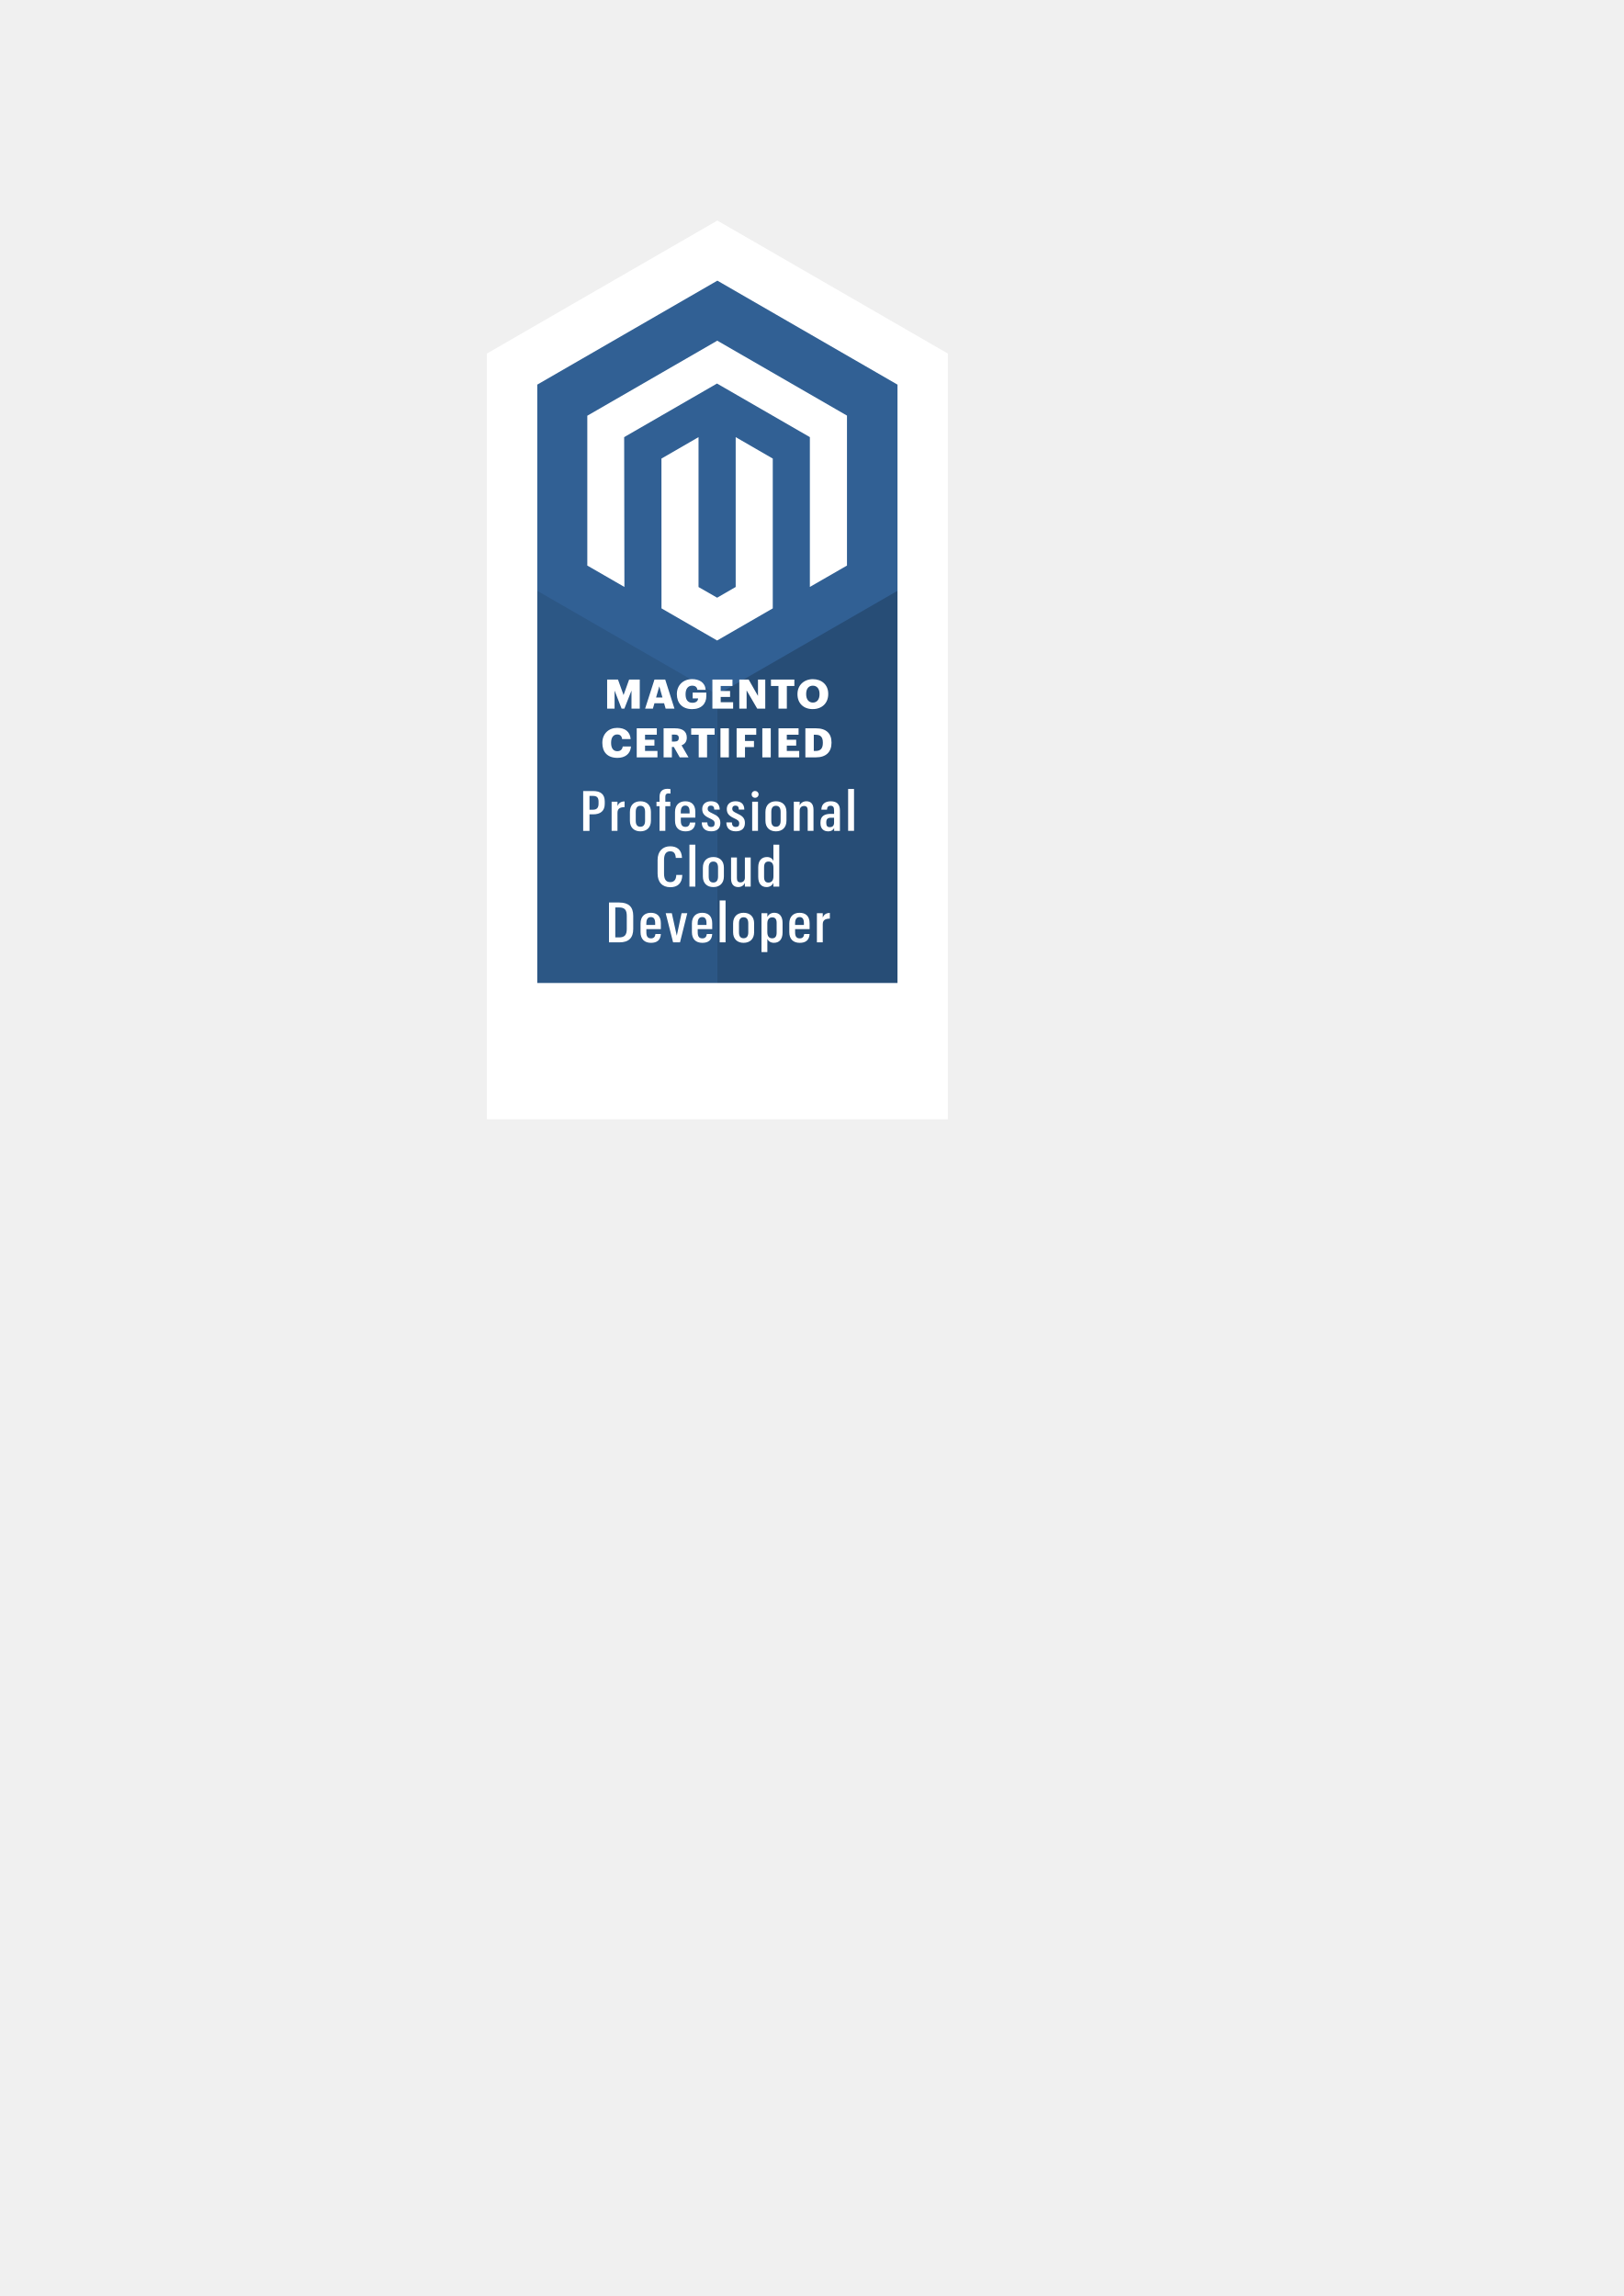
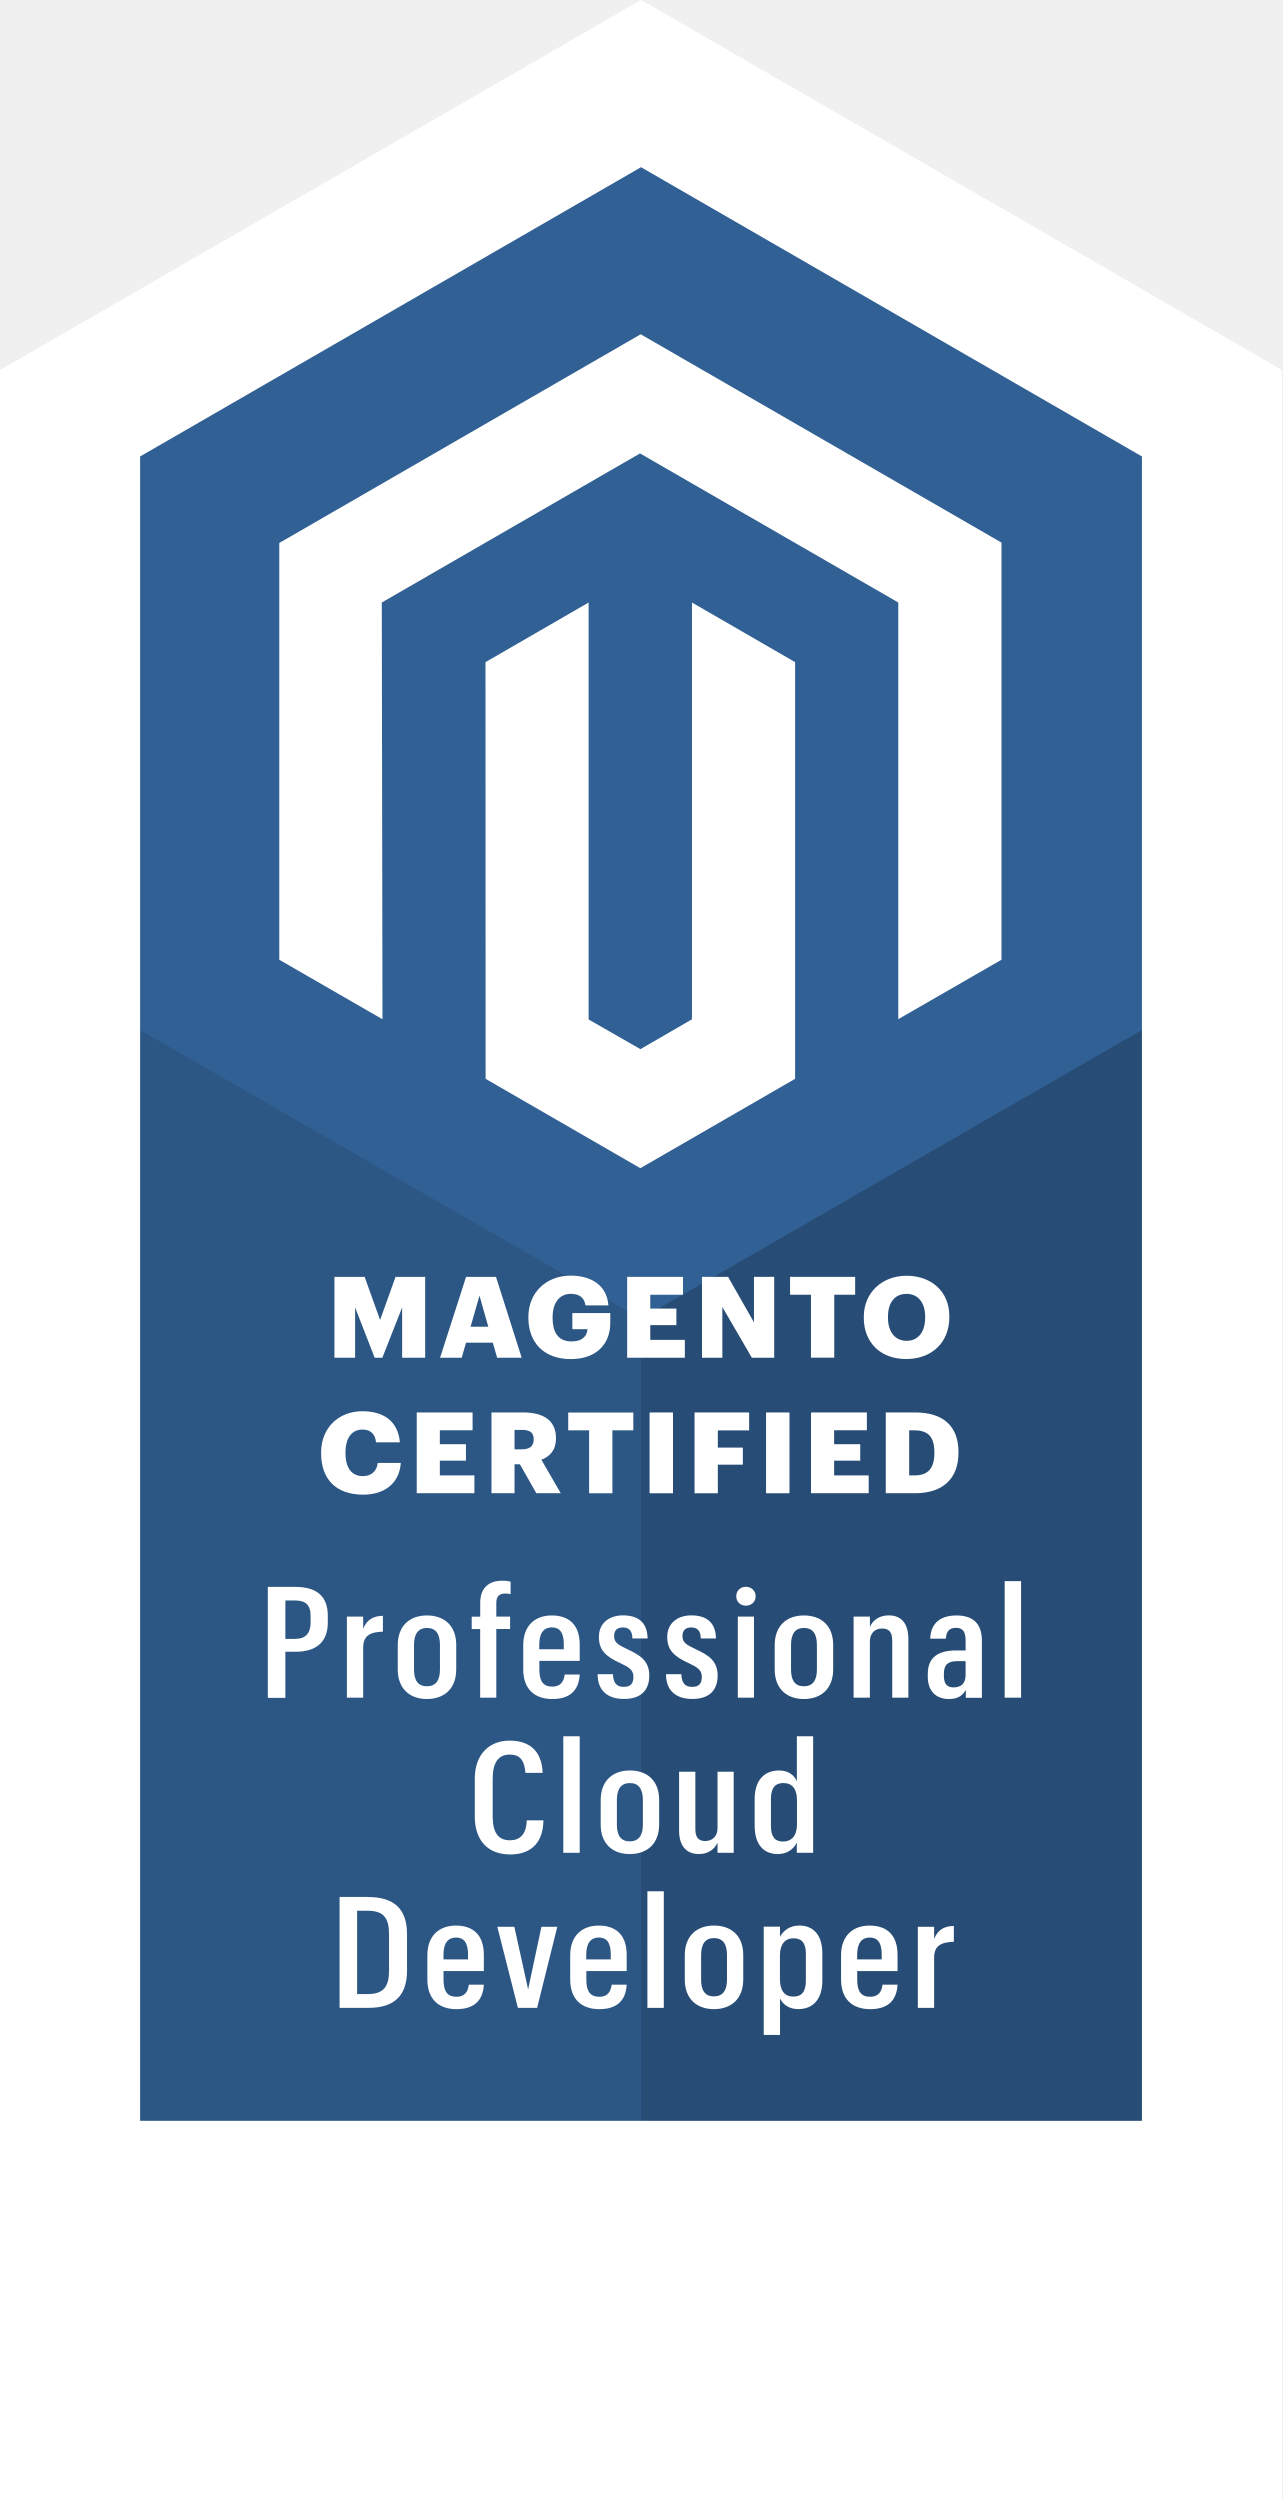
- <svg xmlns="http://www.w3.org/2000/svg" viewBox="0 0 210 297">
-   <defs>
-     <clipPath id="d">
-       <path d="M0 792h612V0H0z" />
-     </clipPath>
-     <clipPath id="a">
-       <path d="M0 792h612V0H0z" />
-     </clipPath>
-     <clipPath id="b">
-       <path d="M95.788 135.715h26.961V77.006H95.788z" />
-     </clipPath>
-     <clipPath id="c">
-       <path d="M68.828 135.715h26.96V77.006H68.828z" />
-     </clipPath>
-   </defs>
-   <path fill="#fff" d="M122.591 144.786V45.737L92.781 28.526 62.97 45.737v99.049z" />
-   <path fill="#316094" d="M116.075 127.152v-77.399L92.78 36.303 69.486 49.753v77.399z" />
-   <g clip-path="url(#a)" transform="matrix(.86403 0 0 -.86403 10.016 193.6874)">
-     <g clip-path="url(#b)" opacity=".2">
+ <svg xmlns="http://www.w3.org/2000/svg" viewBox="0 0 59.621 116.26">
+   <path fill="#fff" d="M59.621 116.26v-99.049L29.811 0 0 17.211v99.049z" />
+   <path fill="#316094" d="M53.104 98.626v-77.399L29.81 7.776 6.516 21.227v77.399z" />
+   <g transform="matrix(.86403 0 0 -.86403 -52.9543 165.161)">
+     <g opacity=".2">
      <path d="M122.749 77.006v58.709l-26.96-15.539.003-43.17z" />
    </g>
-     <g>
-       <g clip-path="url(#c)" opacity=".1">
-         <path d="M68.828 77.006v58.709l26.96-15.539-.003-43.17z" />
-       </g>
+     <g opacity=".1">
+       <path d="M68.828 77.006v58.709l26.96-15.539-.003-43.17z" />
    </g>
  </g>
-   <path fill="#fff" d="M75.958 73.158v-19.382l16.807-9.705L109.543 53.76v19.398l-4.799 2.763v-19.376l-12.011-6.933-12.008 6.933.032 19.381z" />
-   <path fill="#fff" d="M85.553 78.696l-.006-19.378 4.796-2.772v19.39l2.408 1.38 2.399-1.389V56.546l4.795 2.772v19.378l-7.197 4.156zM78.524 87.907h1.404l.719 2.003.719-2.003h1.377v3.759h-1.071v-2.338l-.92 2.338h-.358l-.909-2.338v2.338h-.961zM84.854 90.225h.824l-.41-1.445zm-.21-2.318h1.392l1.194 3.759h-1.141l-.201-.699h-1.246l-.201.699h-1.005z" />
-   <g clip-path="url(#d)" transform="matrix(.86403 0 0 -.86403 10.016 193.6874)">
+   <path fill="#fff" d="M12.988 44.632V25.25l16.807-9.705 16.778 9.688V44.632L41.774 47.395V28.019l-12.011-6.933-12.008 6.933.032 19.381z" />
+   <path fill="#fff" d="M22.583 50.17l-.006-19.378 4.796-2.772V47.41l2.408 1.38 2.399-1.389v-19.381l4.795 2.772v19.378l-7.197 4.156zM15.553 59.38h1.404l.719 2.003.719-2.003h1.377v3.759h-1.071v-2.338l-.92 2.338h-.358l-.909-2.338v2.338h-.961zM21.884 61.698h.824l-.41-1.445zm-.21-2.318h1.392l1.194 3.759h-1.141l-.201-.699h-1.246l-.201.699h-1.005z" />
+   <g transform="matrix(.86403 0 0 -.86403 -52.9543 165.161)">
    <path fill="#fff" d="M89.726 120.227v.047c0 1.324.974 2.221 2.282 2.221 1.028 0 1.941-.468 2.025-1.601h-1.233c-.061.408-.324.62-.786.62-.613 0-.984-.475-.984-1.26v-.048c0-.704.263-1.253 1.014-1.253.611 0 .84.31.863.657h-.815v.87h2.042v-.536c0-1.109-.724-1.942-2.13-1.942-1.476.004-2.278.92-2.278 2.225M95.043 122.427h3.006v-.96h-1.762v-.748h1.405v-.89h-1.405v-.792h1.86v-.961h-3.104zM99.071 122.427h1.405l1.392-2.449v2.449h1.089v-4.351h-1.203l-1.588 2.731v-2.731h-1.095zM104.935 121.467h-1.125v.96h3.504v-.96h-1.125v-3.387h-1.254zM111.082 120.236v.048c0 .771-.391 1.229-1.004 1.229-.614 0-.998-.444-.998-1.233v-.047c0-.792.401-1.247 1.004-1.247.617-.003.998.472.998 1.25m-3.303-.01v.047c0 1.324.998 2.215 2.299 2.215 1.324 0 2.305-.833 2.305-2.185v-.046c0-1.338-.92-2.251-2.325-2.251-1.406 0-2.279.913-2.279 2.22M78.571 112.927v.048c0 1.338.95 2.221 2.221 2.221 1.132 0 1.917-.523 2.018-1.672h-1.283c-.048.445-.294.687-.732.687-.559 0-.913-.438-.913-1.23v-.047c0-.785.334-1.23.93-1.23.438 0 .748.233.809.711h1.24c-.084-1.126-.9-1.709-2.025-1.709-1.517 0-2.265.89-2.265 2.221M83.717 115.131h3.006v-.96h-1.762v-.748h1.405v-.887h-1.405v-.792h1.86v-.961h-3.104zM89.385 113.147c.421 0 .627.175.627.528v.025c0 .353-.219.491-.62.491h-.411v-1.044zm-1.645 1.984h1.702c1.139 0 1.77-.462 1.77-1.381v-.024c0-.62-.327-.967-.785-1.142l1.041-1.8h-1.314l-.884 1.557h-.289v-1.557h-1.241zM92.995 114.167h-1.125v.961h3.504v-.961h-1.126v-3.387h-1.253zM96.25 115.131h1.26v-4.351h-1.26zM98.67 115.131h2.938v-.967h-1.685v-.924h1.345v-.92h-1.345v-1.54h-1.253zM102.518 115.131h1.261v-4.351h-1.261zM104.938 115.131h3.006v-.96h-1.762v-.748h1.405v-.887h-1.405v-.792h1.86v-.961h-3.104zM110.505 111.741c.741 0 1.072.391 1.072 1.199v.047c0 .829-.327 1.18-1.082 1.18h-.273v-2.426zm-1.54 3.39h1.581c1.543 0 2.328-.772 2.328-2.123v-.047c0-1.359-.802-2.178-2.335-2.178h-1.577v4.348zM77.179 102.945c.543 0 .826.282.826.883v.34c0 .627-.293.842-.826.842h-.532v-2.069h.532zm-1.476 2.797h1.476c1.136 0 1.752-.485 1.752-1.561v-.36c0-1.068-.65-1.57-1.735-1.57h-.549v-2.481h-.944zM79.959 104.142h.876v-.65c.199.474.52.683 1.062.694v-.854c-.677-.016-1.062-.209-1.062-.852v-2.702h-.876zM84.967 101.287v1.334c0 .61-.233.91-.701.91-.452 0-.695-.3-.695-.899v-1.345c0-.594.227-.894.695-.894.465 0 .701.307.701.894m-2.271.007v1.31c0 1.052.65 1.601 1.57 1.601.927 0 1.577-.542 1.577-1.587v-1.311c0-1.051-.65-1.601-1.587-1.601-.917.004-1.56.56-1.56 1.588M87.134 103.471h-.458v.667h.458v.752c0 .758.418 1.185 1.193 1.185.209 0 .357-.023.442-.056v-.667c-.051.016-.182.033-.294.033-.343 0-.475-.182-.475-.509v-.734h.742v-.668h-.742v-3.696h-.869v3.693zM90.315 102.386h1.317v.276c0 .651-.242.9-.643.9-.418 0-.677-.283-.677-.927v-.249zm-.866-1.082v1.301c0 1.045.627 1.6 1.536 1.6.887 0 1.504-.467 1.504-1.57v-.876h-2.171v-.476c0-.626.216-.909.701-.909.401 0 .61.226.661.651h.809c-.051-.91-.583-1.319-1.476-1.319-.974.004-1.564.553-1.564 1.598M93.453 101.044h.826c.017-.468.192-.684.583-.684.367 0 .519.182.519.542 0 .374-.243.52-.741.752-.742.344-1.119.678-1.119 1.396 0 .758.576 1.159 1.294 1.159.775 0 1.317-.344 1.327-1.244h-.818c0 .418-.192.594-.509.594-.31 0-.475-.16-.475-.459 0-.344.181-.458.724-.718.667-.31 1.17-.616 1.17-1.412 0-.792-.452-1.26-1.362-1.26-.9 0-1.419.465-1.419 1.334M97.133 101.044h.826c.017-.468.192-.684.583-.684.367 0 .519.182.519.542 0 .374-.243.52-.741.752-.742.344-1.12.678-1.12 1.396 0 .758.577 1.159 1.295 1.159.775 0 1.317-.344 1.327-1.244h-.818c0 .418-.193.594-.509.594-.31 0-.476-.16-.476-.459 0-.344.182-.458.725-.718.667-.31 1.169-.616 1.169-1.412 0-.792-.451-1.26-1.361-1.26-.9 0-1.419.465-1.419 1.334M100.999 104.142h.869v-4.364h-.869zm-.085 1.098c0 .283.216.509.519.509.294 0 .526-.226.526-.509 0-.294-.226-.509-.526-.509-.31 0-.519.219-.519.509M105.255 101.287v1.334c0 .61-.232.91-.701.91-.452 0-.691-.3-.691-.899v-1.345c0-.594.226-.894.691-.894.469 0 .701.307.701.894m-2.271.007v1.31c0 1.052.65 1.601 1.57 1.601.927 0 1.577-.542 1.577-1.587v-1.311c0-1.051-.65-1.601-1.587-1.601-.917.004-1.56.56-1.56 1.588M107.233 104.142h.876v-.55c.152.351.502.617 1.011.617.651 0 1.058-.401 1.058-1.277v-3.154h-.869v3.08c0 .441-.168.643-.542.643-.385 0-.661-.242-.661-.701v-3.019h-.876v4.361zM113.259 101.011v.734h-.452c-.492 0-.717-.181-.717-.677v-.118c0-.424.168-.617.519-.617.407 0 .65.202.65.678m-2.036-.108v.152c0 .927.594 1.267 1.544 1.267h.492v.508c0 .459-.118.708-.519.708-.367 0-.526-.209-.543-.583h-.842c.023.853.576 1.25 1.412 1.25.876 0 1.368-.424 1.368-1.361v-3.07h-.866v.425c-.158-.277-.391-.493-.91-.493-.671.004-1.136.402-1.136 1.197M115.361 106.052h.883v-6.274h-.883zM86.841 93.397v2.019c0 1.311.775 2.052 1.877 2.052.984 0 1.729-.475 1.776-1.735h-.926c-.058.711-.317.983-.853.983-.6 0-.91-.434-.91-1.284v-2.035c0-.843.266-1.294.933-1.294.509 0 .883.3.9 1.075h.9c-.024-1.311-.768-1.837-1.793-1.837-1.213.003-1.904.762-1.904 2.056M91.606 97.704h.883V91.43h-.883zM95.886 92.939v1.334c0 .61-.233.91-.701.91-.452 0-.695-.3-.695-.899v-1.345c0-.594.227-.894.695-.894.468 0 .701.311.701.894m-2.268.01v1.311c0 1.051.65 1.601 1.57 1.601.927 0 1.577-.543 1.577-1.588v-1.311c0-1.051-.65-1.6-1.587-1.6-.92 0-1.56.559-1.56 1.587M100.776 91.43h-.869v.542c-.169-.351-.492-.609-1.001-.609-.634 0-1.068.39-1.068 1.259v3.172h.875v-3.087c0-.435.159-.643.533-.643s.661.242.661.7v3.03h.869zM104.183 94.257c0 .617-.259.927-.735.927-.441 0-.667-.267-.667-.853v-1.459c0-.6.233-.836.644-.836.468 0 .758.31.758.927zm.866-2.827h-.876v.549c-.165-.351-.526-.617-1.018-.617-.758 0-1.25.502-1.25 1.527v1.435c0 1.018.526 1.537 1.311 1.537.492 0 .802-.232.96-.576v2.419h.877v-6.274zM80.508 88.315v-4.489h.56c.859 0 1.159.391 1.159 1.267v1.951c0 .87-.283 1.268-1.159 1.268h-.56zm.6.734c1.395 0 2.086-.643 2.086-1.995v-1.968c0-1.317-.661-2.001-2.069-2.001h-1.56v5.968h1.543zM85.159 85.693h1.318v.276c0 .651-.243.901-.644.901-.418 0-.677-.283-.677-.927v-.25zm-.87-1.081v1.301c0 1.044.627 1.6 1.537 1.6.887 0 1.503-.468 1.503-1.57v-.877h-2.17v-.475c0-.627.216-.91.701-.91.401 0 .61.226.66.651h.809c-.05-.91-.583-1.318-1.476-1.318-.97.003-1.564.553-1.564 1.598M88.054 87.449h.917l.741-3.37.717 3.37h.854l-1.086-4.364h-1.035zM92.843 85.693h1.318v.276c0 .651-.243.901-.644.901-.418 0-.677-.283-.677-.927v-.25zm-.866-1.081v1.301c0 1.044.627 1.6 1.537 1.6.886 0 1.503-.468 1.503-1.57v-.877h-2.171v-.475c0-.627.216-.91.702-.91.4 0 .609.226.66.651h.809c-.051-.91-.583-1.318-1.476-1.318-.971.003-1.564.553-1.564 1.598M96.132 89.36h.883v-6.275h-.883zM100.415 84.595v1.335c0 .609-.233.91-.701.91-.452 0-.691-.301-.691-.9v-1.345c0-.593.226-.893.691-.893.465 0 .701.307.701.893m-2.271.007v1.311c0 1.051.65 1.601 1.57 1.601.927 0 1.577-.543 1.577-1.588v-1.31c0-1.052-.65-1.601-1.587-1.601-.917.003-1.56.559-1.56 1.587M103.994 83.691c.442 0 .667.267.667.853v1.46c0 .599-.249.825-.66.825-.452 0-.735-.31-.735-.916v-1.295c.004-.616.253-.927.728-.927m-.724 3.758v-.542c.175.34.542.609 1.034.609.758 0 1.244-.502 1.244-1.51v-1.452c0-1.017-.509-1.537-1.294-1.537-.492 0-.826.243-.984.576v-1.967h-.877v5.827h.877zM107.425 85.693h1.317v.276c0 .651-.242.901-.643.901-.418 0-.677-.283-.677-.927v-.25zm-.87-1.081v1.301c0 1.044.627 1.6 1.537 1.6.886 0 1.503-.468 1.503-1.57v-.877h-2.17v-.475c0-.627.215-.91.701-.91.401 0 .61.226.66.651h.809c-.05-.91-.583-1.318-1.476-1.318-.97.003-1.564.553-1.564 1.598M110.688 87.449h.876v-.65c.199.475.519.684 1.061.694v-.853c-.677-.016-1.061-.209-1.061-.852v-2.703h-.876z" />
  </g>
</svg>
